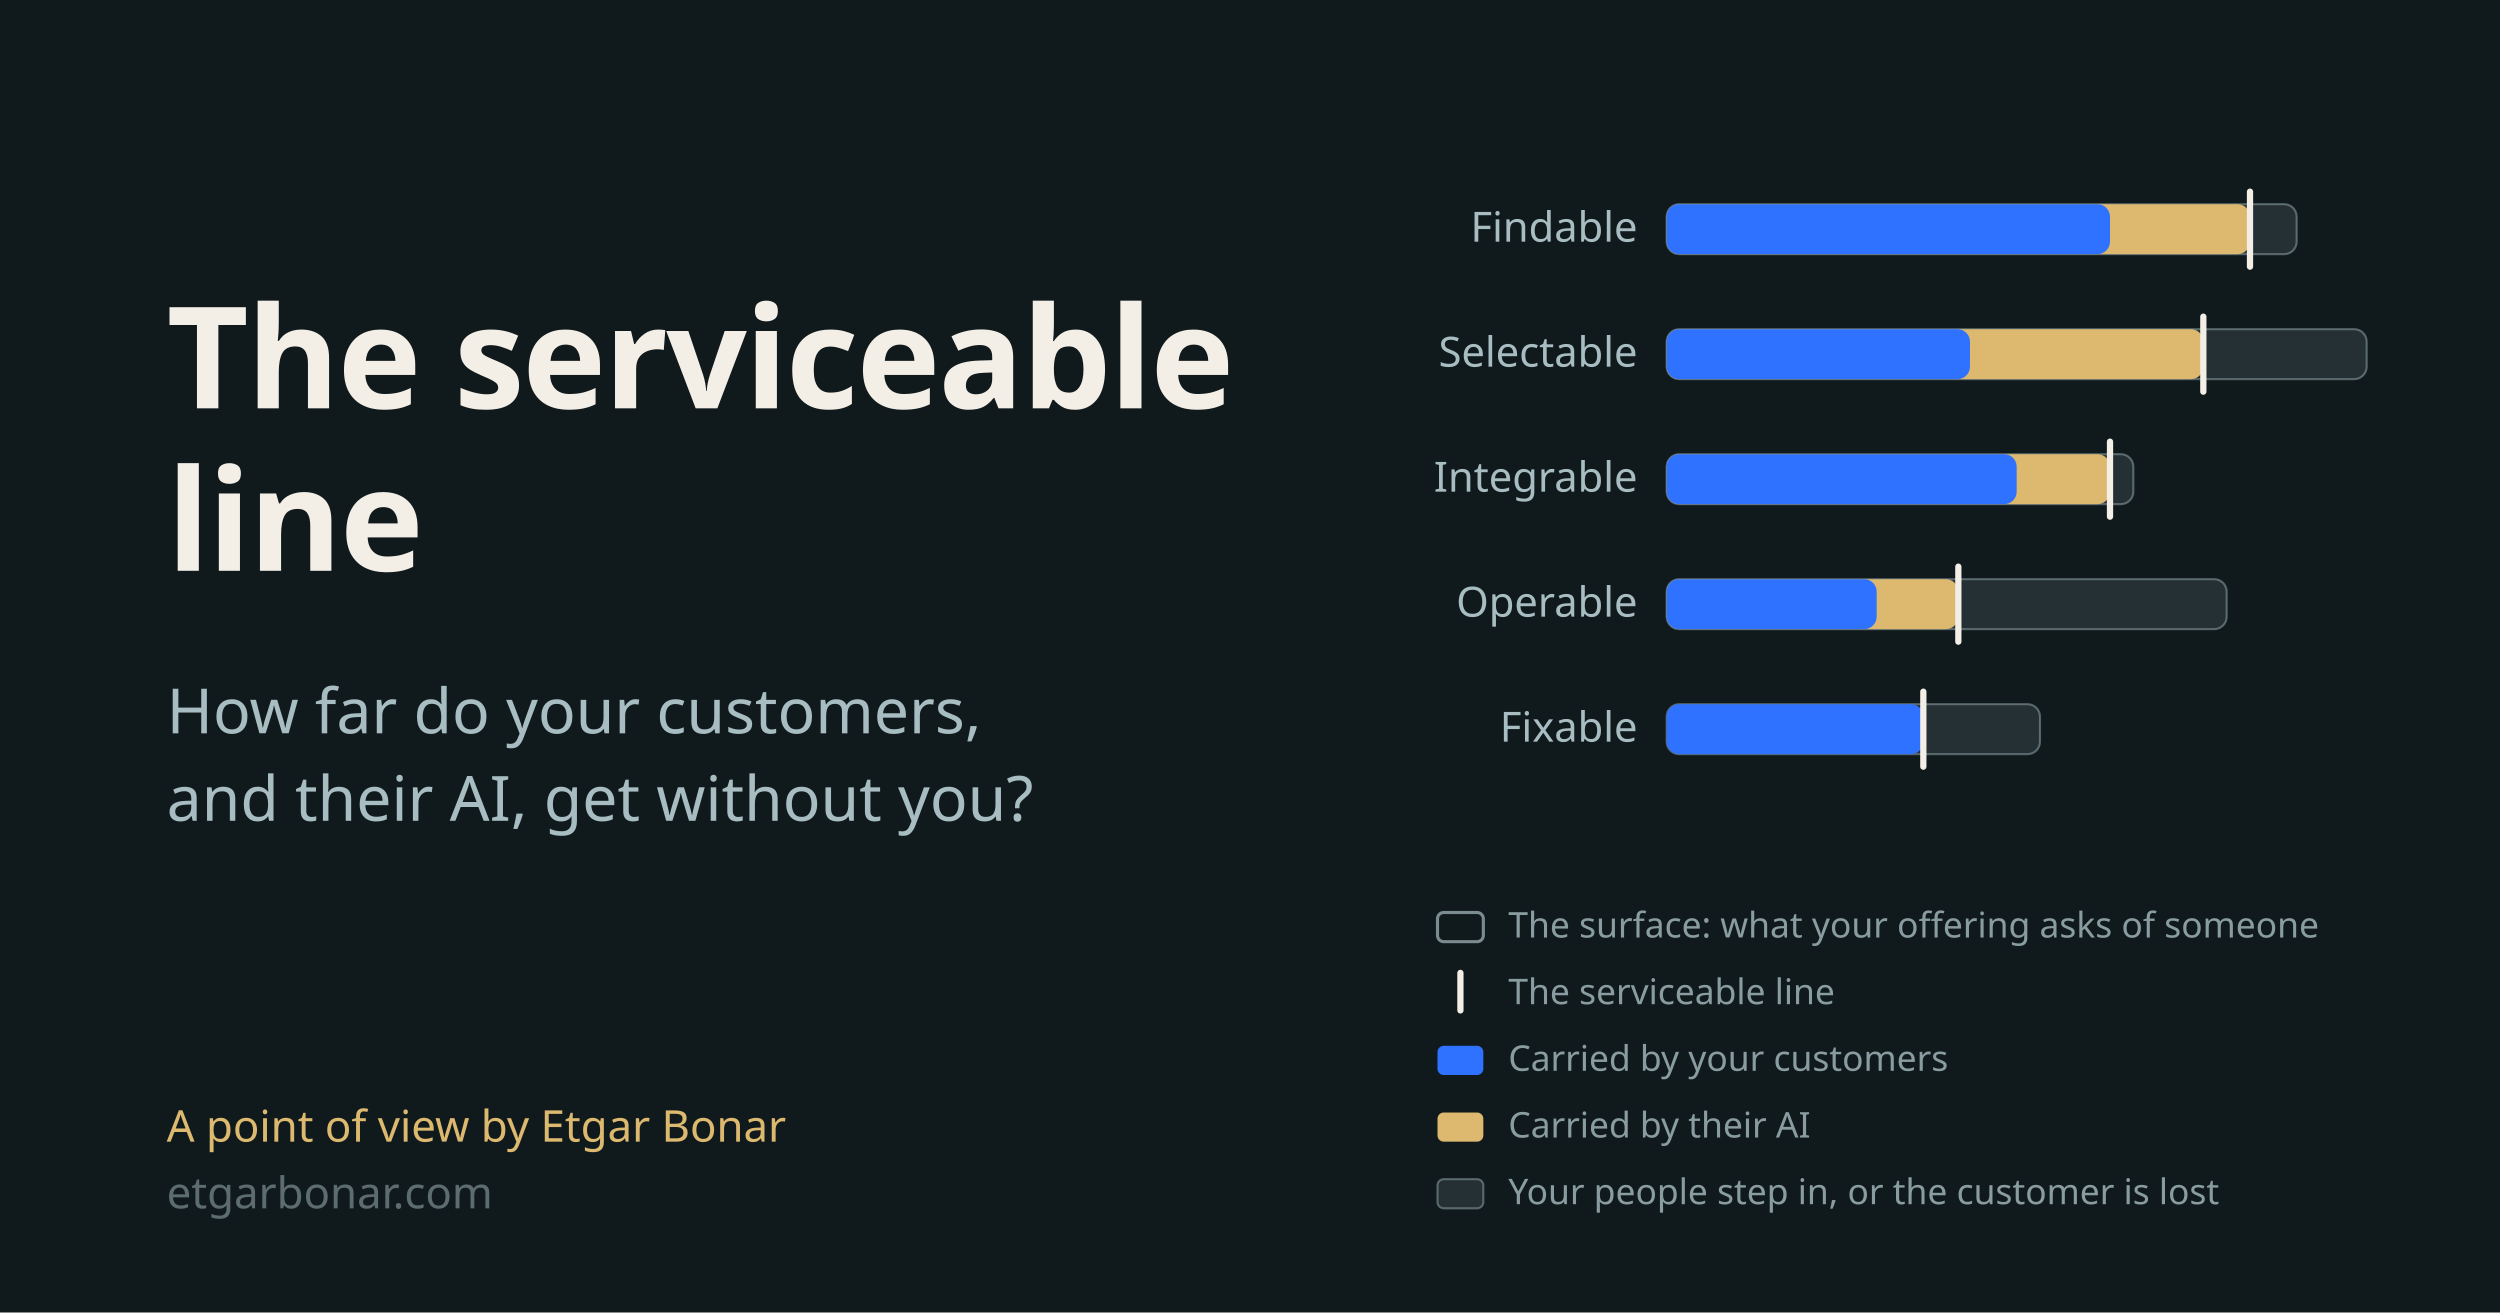
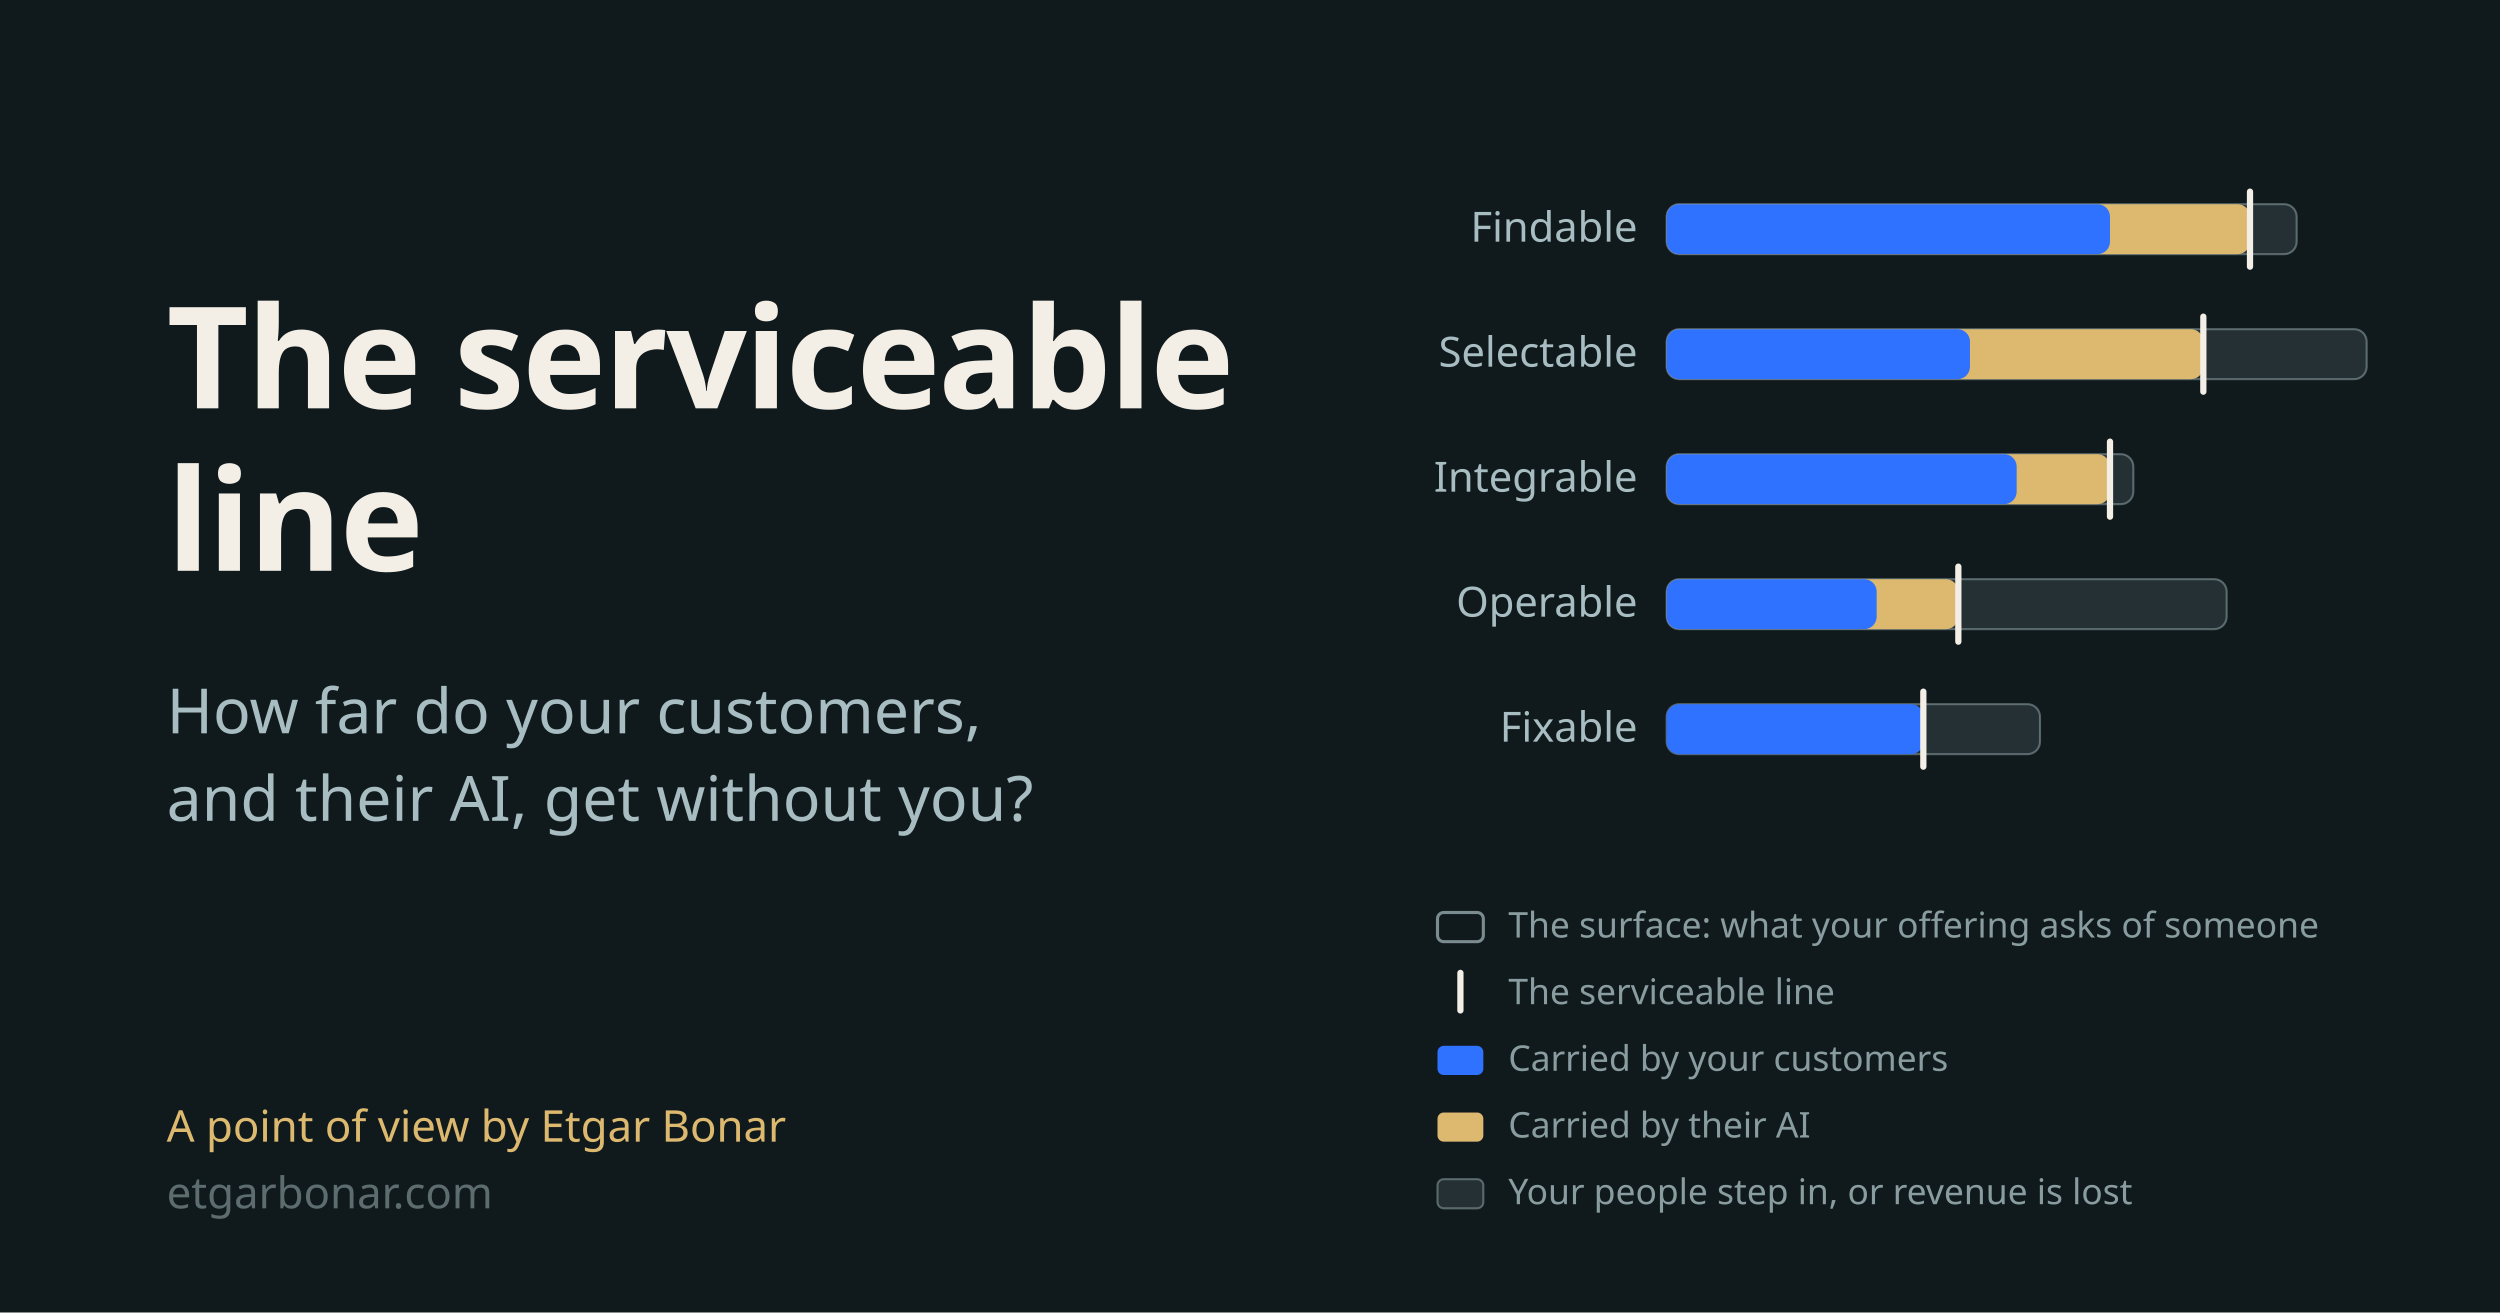
<svg xmlns="http://www.w3.org/2000/svg" width="1200" height="630" viewBox="0 0 1200 630" role="img" aria-labelledby="cardtitle carddesc">
  <rect width="1200" height="630" fill="#101a1d" />
  <text x="786" y="116" text-anchor="end" font-family="Noto Sans, Liberation Sans, Arial, Helvetica, sans-serif" font-size="20" fill="#a8bdc1">Findable</text>
  <rect x="800" y="98.0" width="302.4" height="24" rx="6.0" fill="#a8bdc1" fill-opacity=".14" stroke="#a8bdc1" stroke-opacity=".45" />
  <rect x="800" y="98.0" width="280.0" height="24" rx="6.0" fill="#dcb96f" />
  <rect x="800" y="98.0" width="212.8" height="24" rx="6.0" fill="#2f72ff" />
  <line x1="1080.0" y1="92.0" x2="1080.0" y2="128.0" stroke="#f4efe6" stroke-width="3" stroke-linecap="round" />
  <text x="786" y="176" text-anchor="end" font-family="Noto Sans, Liberation Sans, Arial, Helvetica, sans-serif" font-size="20" fill="#a8bdc1">Selectable</text>
  <rect x="800" y="158.0" width="336.0" height="24" rx="6.0" fill="#a8bdc1" fill-opacity=".14" stroke="#a8bdc1" stroke-opacity=".45" />
  <rect x="800" y="158.0" width="257.6" height="24" rx="6.0" fill="#dcb96f" />
  <rect x="800" y="158.0" width="145.6" height="24" rx="6.0" fill="#2f72ff" />
  <line x1="1057.6" y1="152.0" x2="1057.6" y2="188.0" stroke="#f4efe6" stroke-width="3" stroke-linecap="round" />
  <text x="786" y="236" text-anchor="end" font-family="Noto Sans, Liberation Sans, Arial, Helvetica, sans-serif" font-size="20" fill="#a8bdc1">Integrable</text>
  <rect x="800" y="218.0" width="224.0" height="24" rx="6.0" fill="#a8bdc1" fill-opacity=".14" stroke="#a8bdc1" stroke-opacity=".45" />
  <rect x="800" y="218.0" width="212.8" height="24" rx="6.0" fill="#dcb96f" />
  <rect x="800" y="218.0" width="168.0" height="24" rx="6.0" fill="#2f72ff" />
  <line x1="1012.8" y1="212.0" x2="1012.8" y2="248.0" stroke="#f4efe6" stroke-width="3" stroke-linecap="round" />
  <text x="786" y="296" text-anchor="end" font-family="Noto Sans, Liberation Sans, Arial, Helvetica, sans-serif" font-size="20" fill="#a8bdc1">Operable</text>
  <rect x="800" y="278.0" width="268.8" height="24" rx="6.0" fill="#a8bdc1" fill-opacity=".14" stroke="#a8bdc1" stroke-opacity=".45" />
  <rect x="800" y="278.0" width="140.0" height="24" rx="6.0" fill="#dcb96f" />
  <rect x="800" y="278.0" width="100.8" height="24" rx="6.0" fill="#2f72ff" />
  <line x1="940.0" y1="272.0" x2="940.0" y2="308.0" stroke="#f4efe6" stroke-width="3" stroke-linecap="round" />
  <text x="786" y="356" text-anchor="end" font-family="Noto Sans, Liberation Sans, Arial, Helvetica, sans-serif" font-size="20" fill="#a8bdc1">Fixable</text>
  <rect x="800" y="338.0" width="179.2" height="24" rx="6.0" fill="#a8bdc1" fill-opacity=".14" stroke="#a8bdc1" stroke-opacity=".45" />
  <rect x="800" y="338.0" width="123.2" height="24" rx="6.0" fill="#2f72ff" />
  <line x1="923.2" y1="332.0" x2="923.2" y2="368.0" stroke="#f4efe6" stroke-width="3" stroke-linecap="round" />
  <rect x="690" y="438" width="22" height="14" rx="3" fill="none" stroke="#a8bdc1" stroke-opacity=".7" stroke-width="1.5" />
  <text x="724" y="450" font-family="Noto Sans, Liberation Sans, Arial, Helvetica, sans-serif" font-size="17" fill="#a8bdc1" opacity=".8">The surface: what your offering asks of someone</text>
  <line x1="701" y1="467" x2="701" y2="485" stroke="#f4efe6" stroke-width="3" stroke-linecap="round" />
  <text x="724" y="482" font-family="Noto Sans, Liberation Sans, Arial, Helvetica, sans-serif" font-size="17" fill="#a8bdc1" opacity=".8">The serviceable line</text>
  <rect x="690" y="502" width="22" height="14" rx="3" fill="#2f72ff" />
  <text x="724" y="514" font-family="Noto Sans, Liberation Sans, Arial, Helvetica, sans-serif" font-size="17" fill="#a8bdc1" opacity=".8">Carried by your customers</text>
  <rect x="690" y="534" width="22" height="14" rx="3" fill="#dcb96f" />
  <text x="724" y="546" font-family="Noto Sans, Liberation Sans, Arial, Helvetica, sans-serif" font-size="17" fill="#a8bdc1" opacity=".8">Carried by their AI</text>
  <rect x="690" y="566" width="22" height="14" rx="3" fill="#a8bdc1" fill-opacity=".14" stroke="#a8bdc1" stroke-opacity=".45" />
-   <text x="724" y="578" font-family="Noto Sans, Liberation Sans, Arial, Helvetica, sans-serif" font-size="17" fill="#a8bdc1" opacity=".8">Your people step in, or the customer is lost</text>
+   <text x="724" y="578" font-family="Noto Sans, Liberation Sans, Arial, Helvetica, sans-serif" font-size="17" fill="#a8bdc1" opacity=".8">Your people step in, or revenue is lost</text>
  <text x="80" y="196" font-family="Noto Sans, Liberation Sans, Arial, Helvetica, sans-serif" font-size="68" font-weight="700" letter-spacing="-1" fill="#f4efe6">The serviceable</text>
  <text x="80" y="274" font-family="Noto Sans, Liberation Sans, Arial, Helvetica, sans-serif" font-size="68" font-weight="700" letter-spacing="-1" fill="#f4efe6">line</text>
  <text x="80" y="352" font-family="Noto Sans, Liberation Sans, Arial, Helvetica, sans-serif" font-size="30" fill="#a8bdc1">How far do your customers,</text>
  <text x="80" y="394" font-family="Noto Sans, Liberation Sans, Arial, Helvetica, sans-serif" font-size="30" fill="#a8bdc1">and their AI, get without you?</text>
  <text x="80" y="548" font-family="Noto Sans, Liberation Sans, Arial, Helvetica, sans-serif" font-size="21" fill="#dcb96f">A point of view by Etgar Bonar</text>
  <text x="80" y="580" font-family="Noto Sans, Liberation Sans, Arial, Helvetica, sans-serif" font-size="21" fill="#a8bdc1" opacity=".5">etgarbonar.com</text>
</svg>
